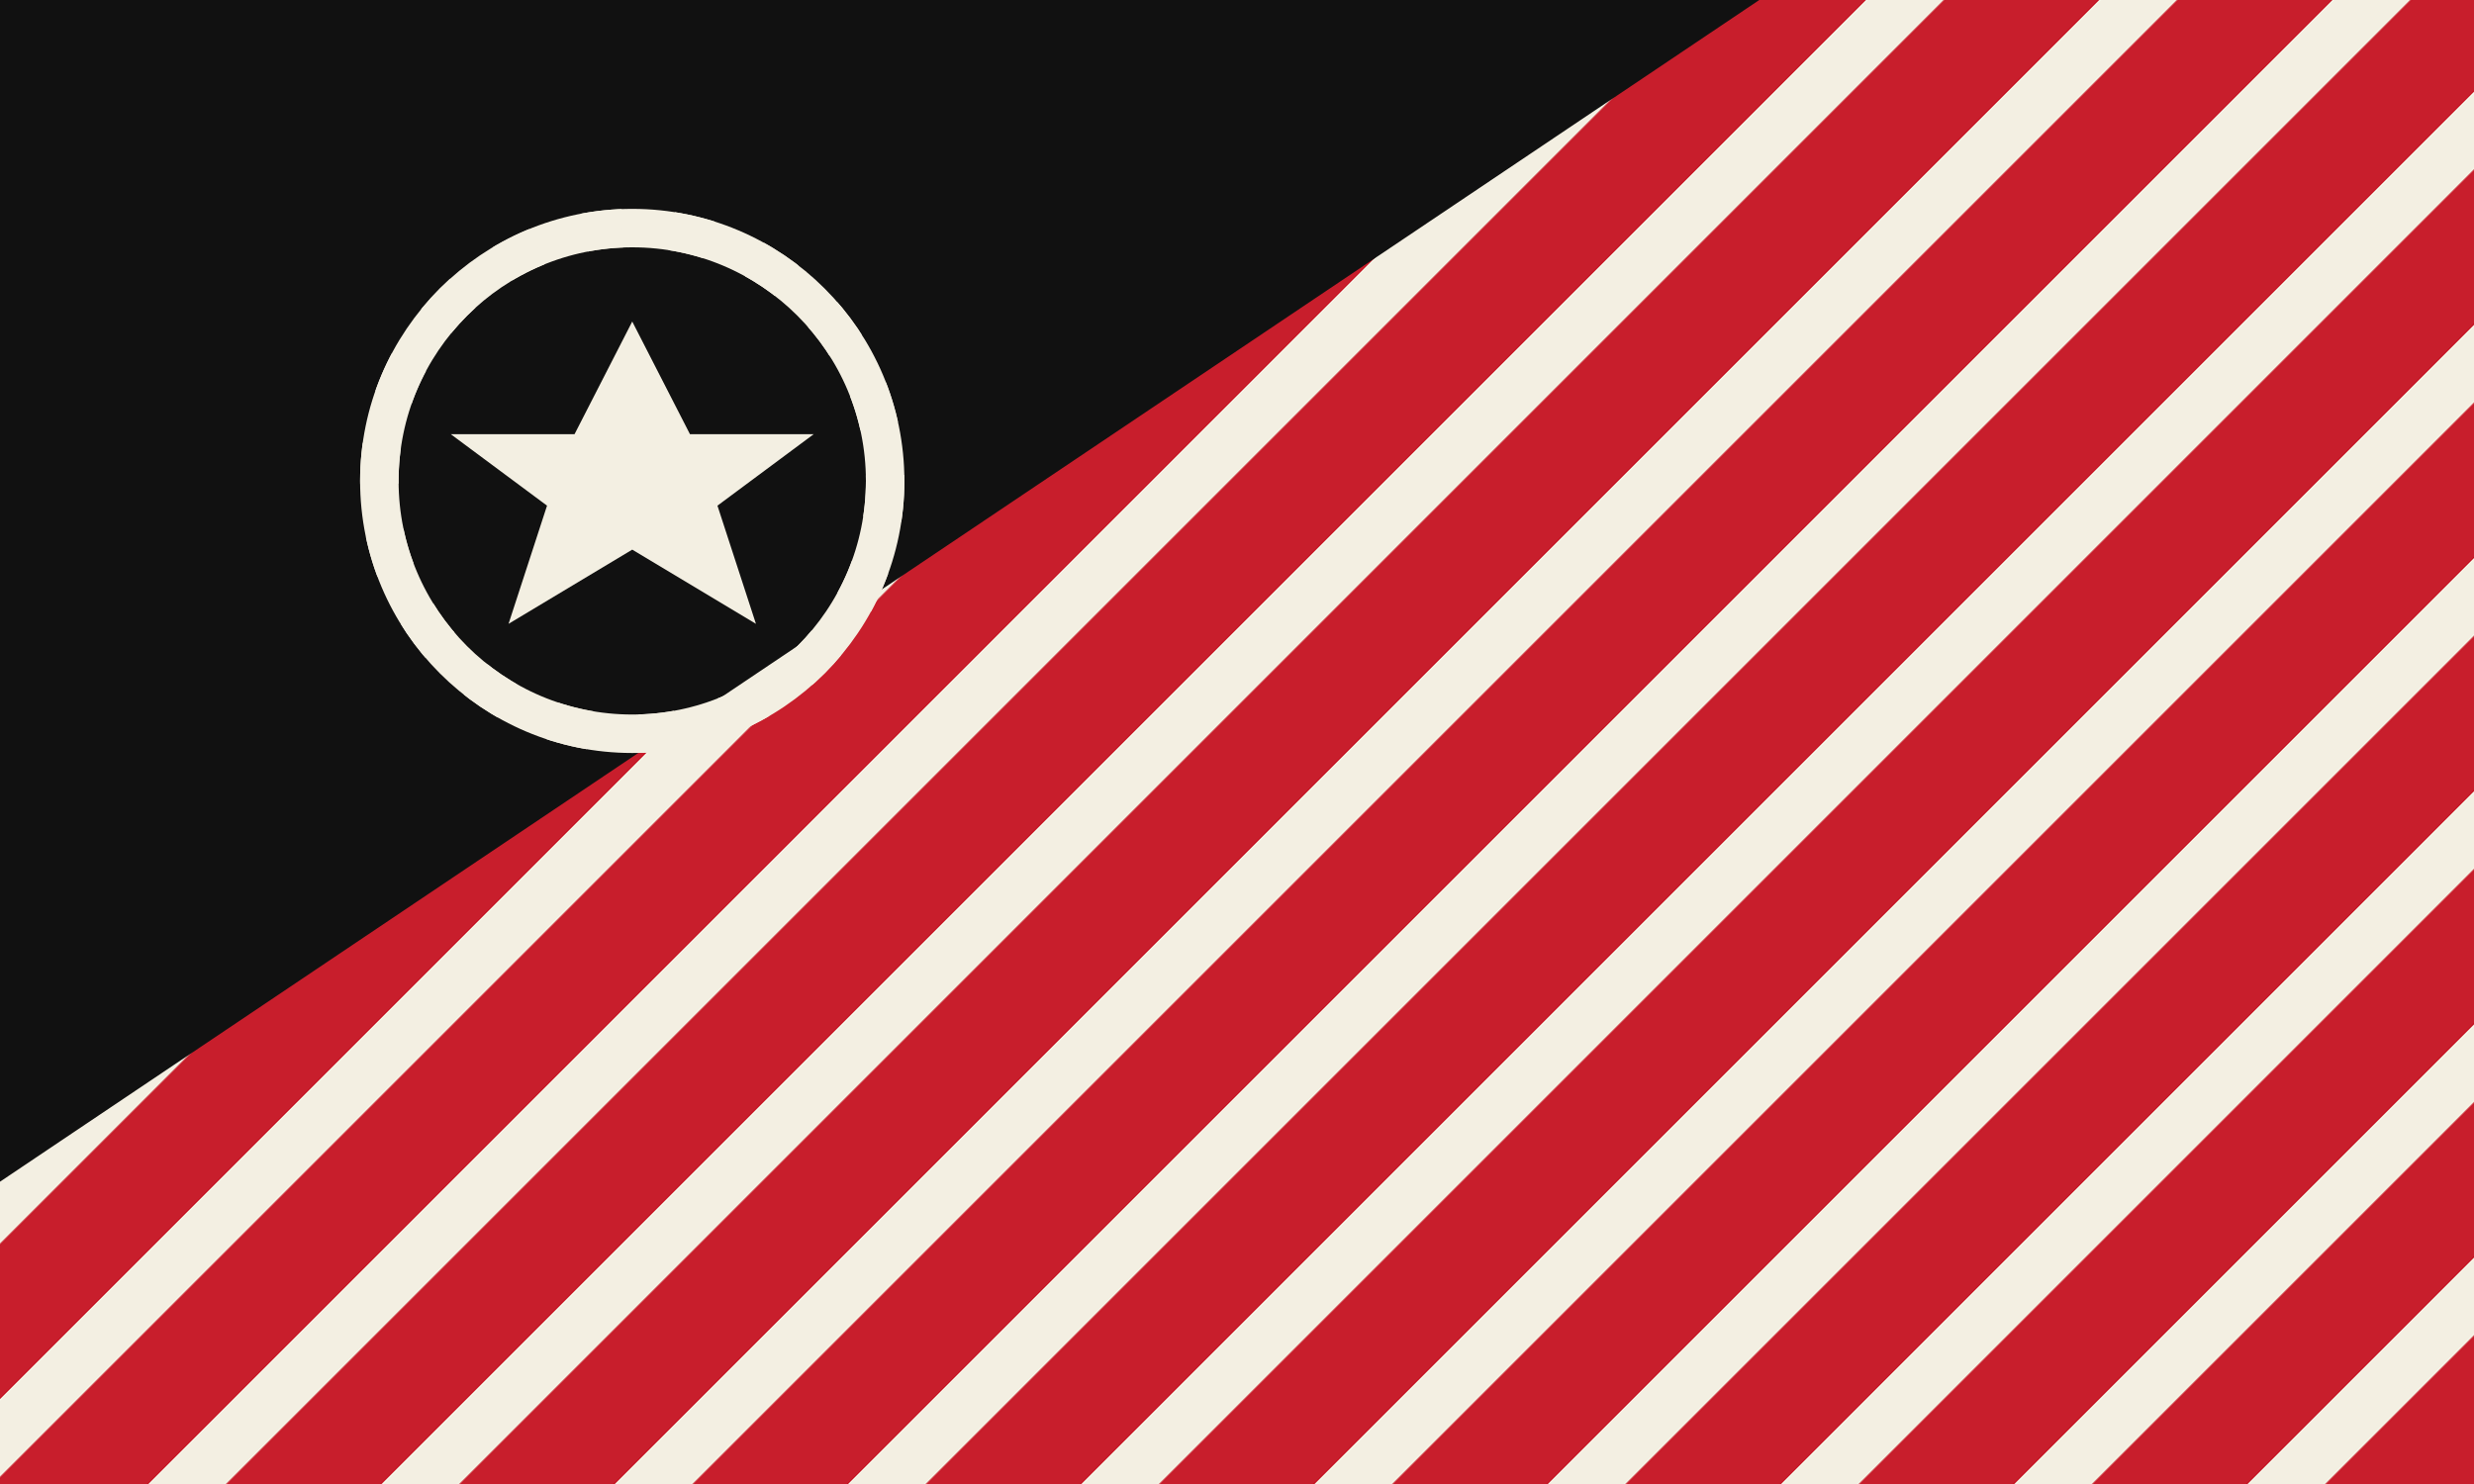
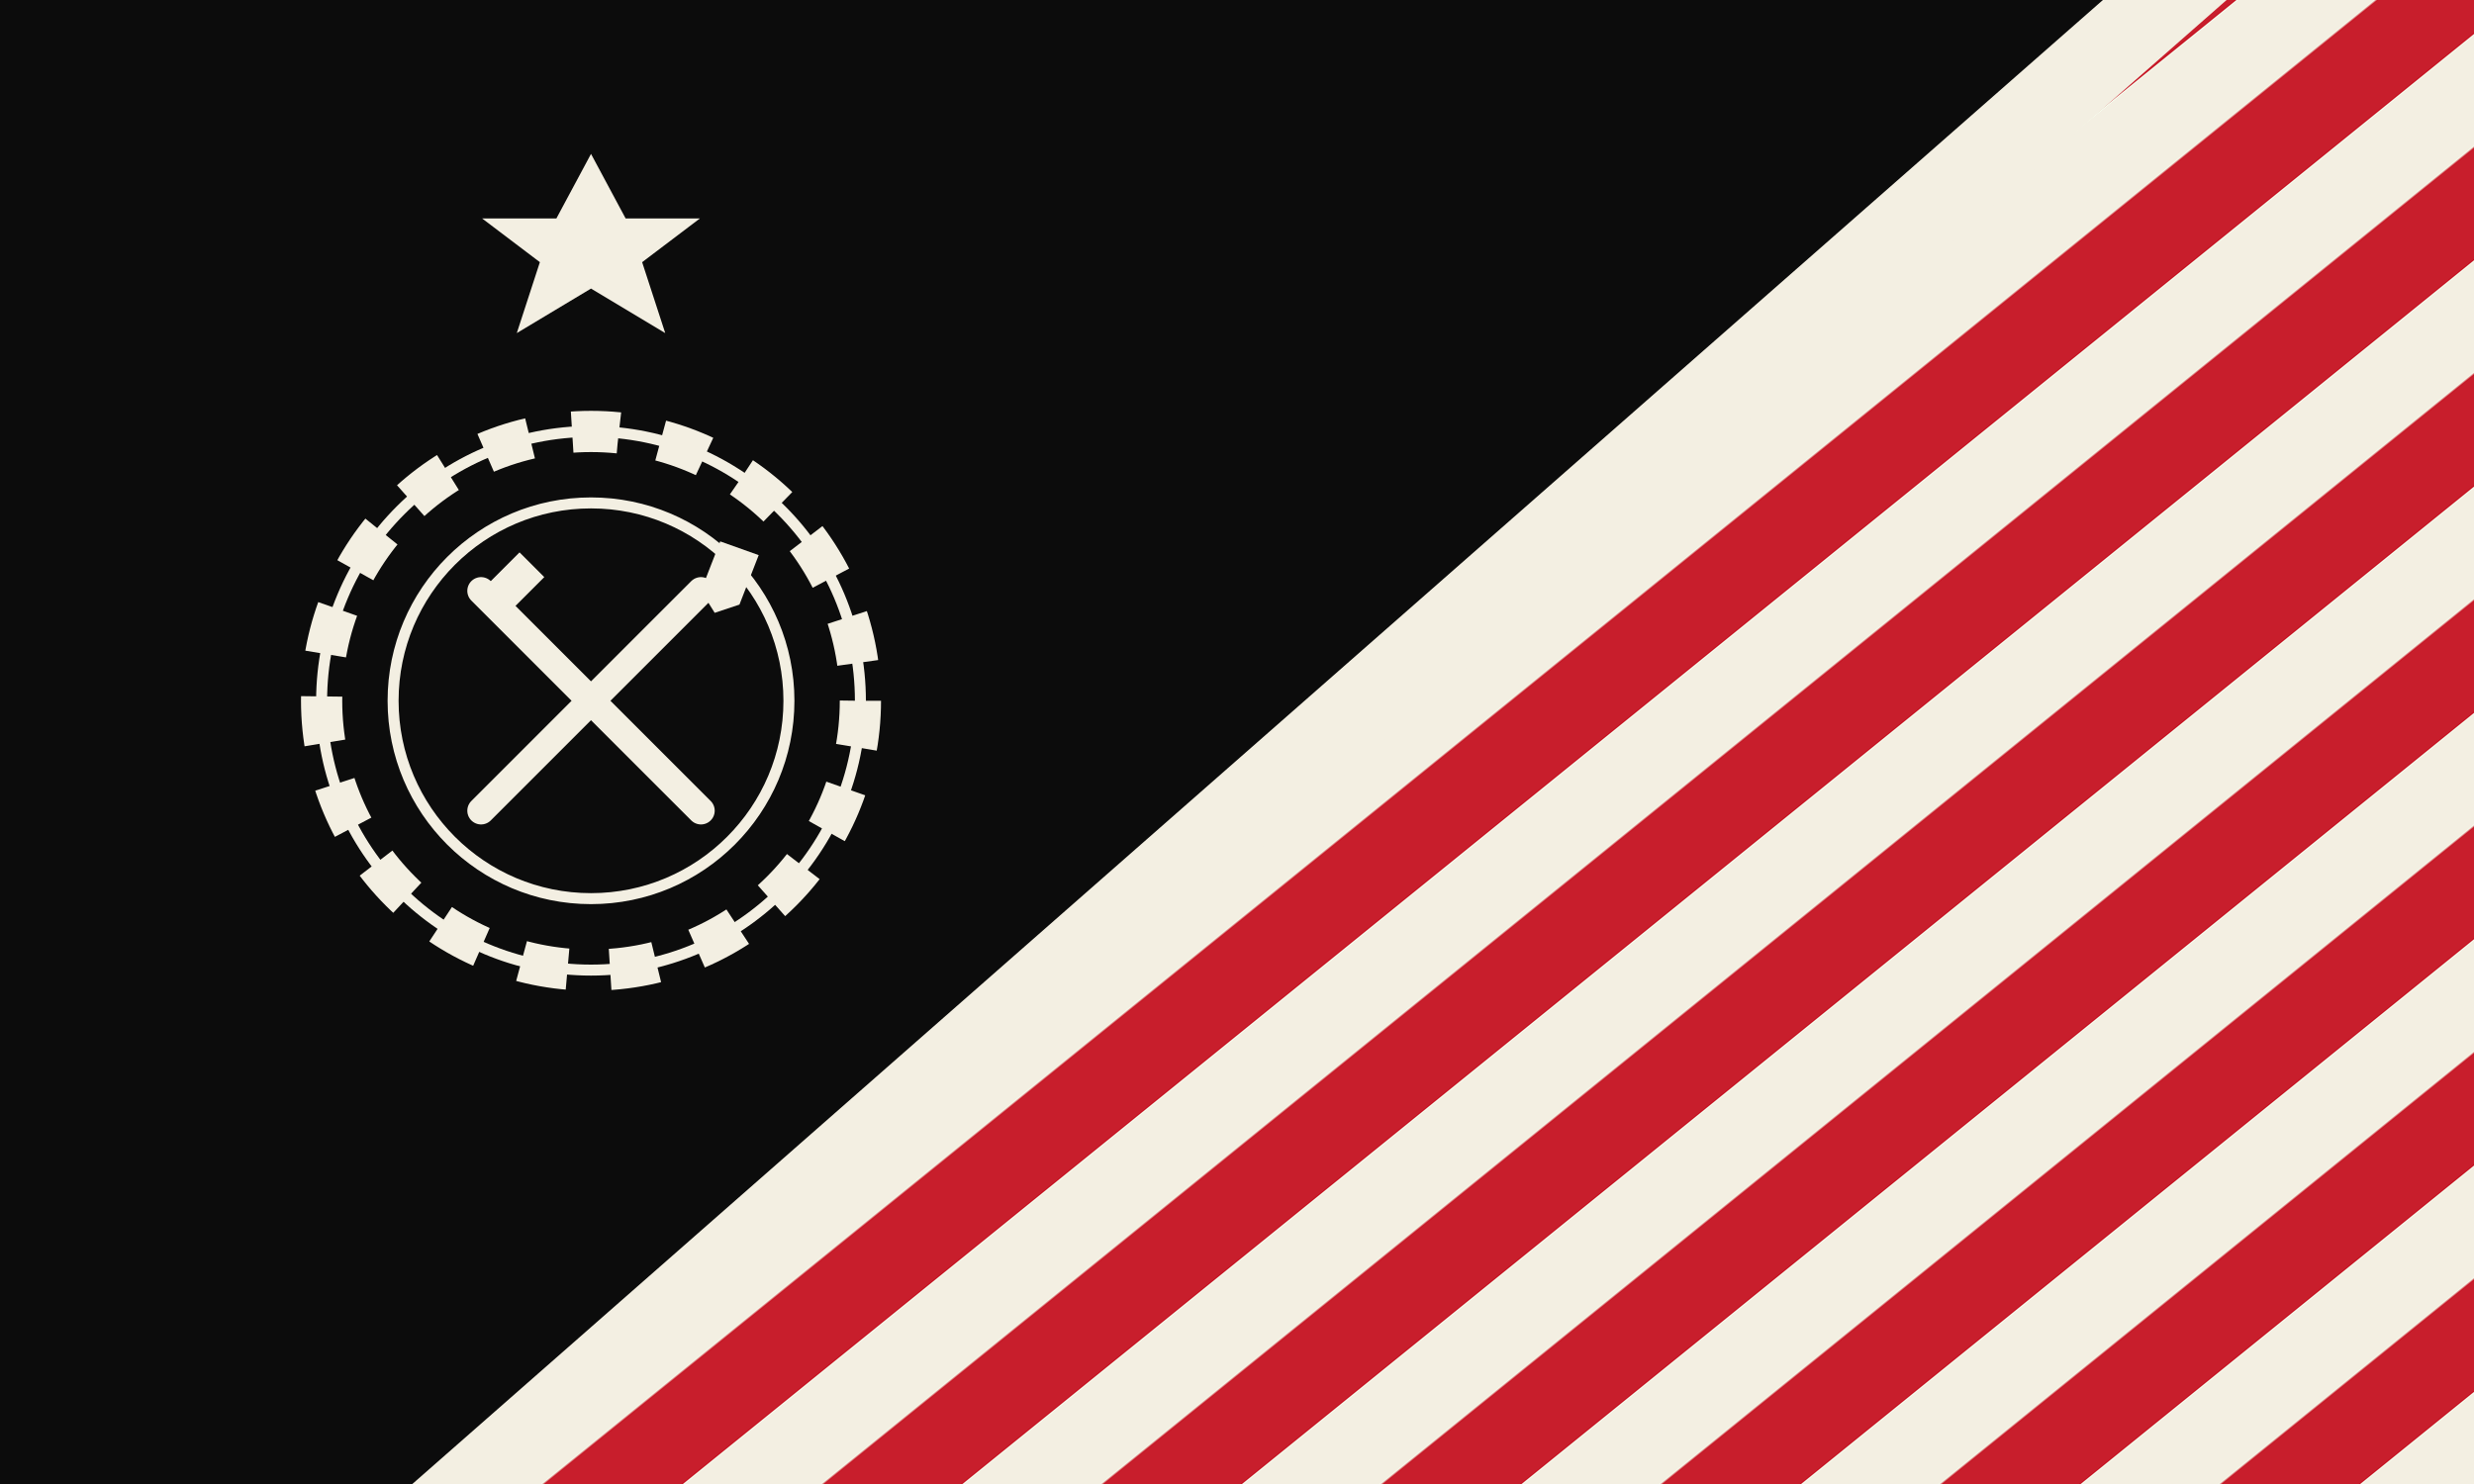
- <svg xmlns="http://www.w3.org/2000/svg" viewBox="0 0 900 540" role="img" aria-label="Revolutionary States flag: a white gear and star on black, diagonal red and white stripes">
+ <svg xmlns="http://www.w3.org/2000/svg" viewBox="0 0 900 540" role="img" aria-label="Revolutionary States flag: a black canton with a white gear, star and crossed hammer and pick, against diagonal red and white stripes">
  <defs>
-     <pattern id="rsa-stripes" width="60" height="60" patternUnits="userSpaceOnUse" patternTransform="rotate(45)">
-       <rect width="60" height="60" fill="#c81e2c" />
-       <rect width="20" height="60" fill="#f3efe2" />
+     <pattern id="rsa-stripes" width="64" height="64" patternUnits="userSpaceOnUse" patternTransform="rotate(51)">
+       <rect width="64" height="64" fill="#c81e2c" />
+       <rect width="32" height="64" fill="#f3efe2" />
    </pattern>
  </defs>
  <rect width="900" height="540" fill="url(#rsa-stripes)" />
-   <polygon points="0,0 640,0 0,430" fill="#111" />
-   <g transform="translate(230,175)" fill="none" stroke="#f3efe2" stroke-width="14">
-     <circle r="92" />
-     <circle r="92" stroke-dasharray="14 18" />
+   <polygon points="0,0 810,0 195,540 0,540" fill="#f3efe2" />
+   <polygon points="0,0 765,0 150,540 0,540" fill="#0c0c0c" />
+   <g transform="translate(215,255)">
+     <circle r="98" fill="none" stroke="#f3efe2" stroke-width="15" stroke-dasharray="17 15.5" />
+     <circle r="98" fill="none" stroke="#f3efe2" stroke-width="4" />
+     <circle r="72" fill="#0c0c0c" stroke="#f3efe2" stroke-width="4" />
+     <path transform="translate(0,-165)" fill="#f3efe2" d="M0 -34 L12.6 -10.5 L39.6 -10.5 L18.6 5.4 L27 31.2 L0 15 L-27 31.2 L-18.6 5.4 L-39.6 -10.5 L-12.6 -10.5 Z" />
+     <g stroke="#f3efe2" stroke-width="10" stroke-linecap="round" fill="none">
+       <line x1="-40" y1="-40" x2="40" y2="40" />
+       <line x1="40" y1="-40" x2="-40" y2="40" />
+     </g>
+     <g fill="#f3efe2">
+       <path d="M-40 -40 l14 -14 l9 9 l-14 14 z" />
+       <path d="M40 -40 l7 -18 l14 5 l-7 18 l-9 3 z" />
+     </g>
  </g>
-   <path transform="translate(230,175)" fill="#f3efe2" d="M0 -58 L21 -17 L66 -17 L31 9 L45 52 L0 25 L-45 52 L-31 9 L-66 -17 L-21 -17 Z" />
</svg>
